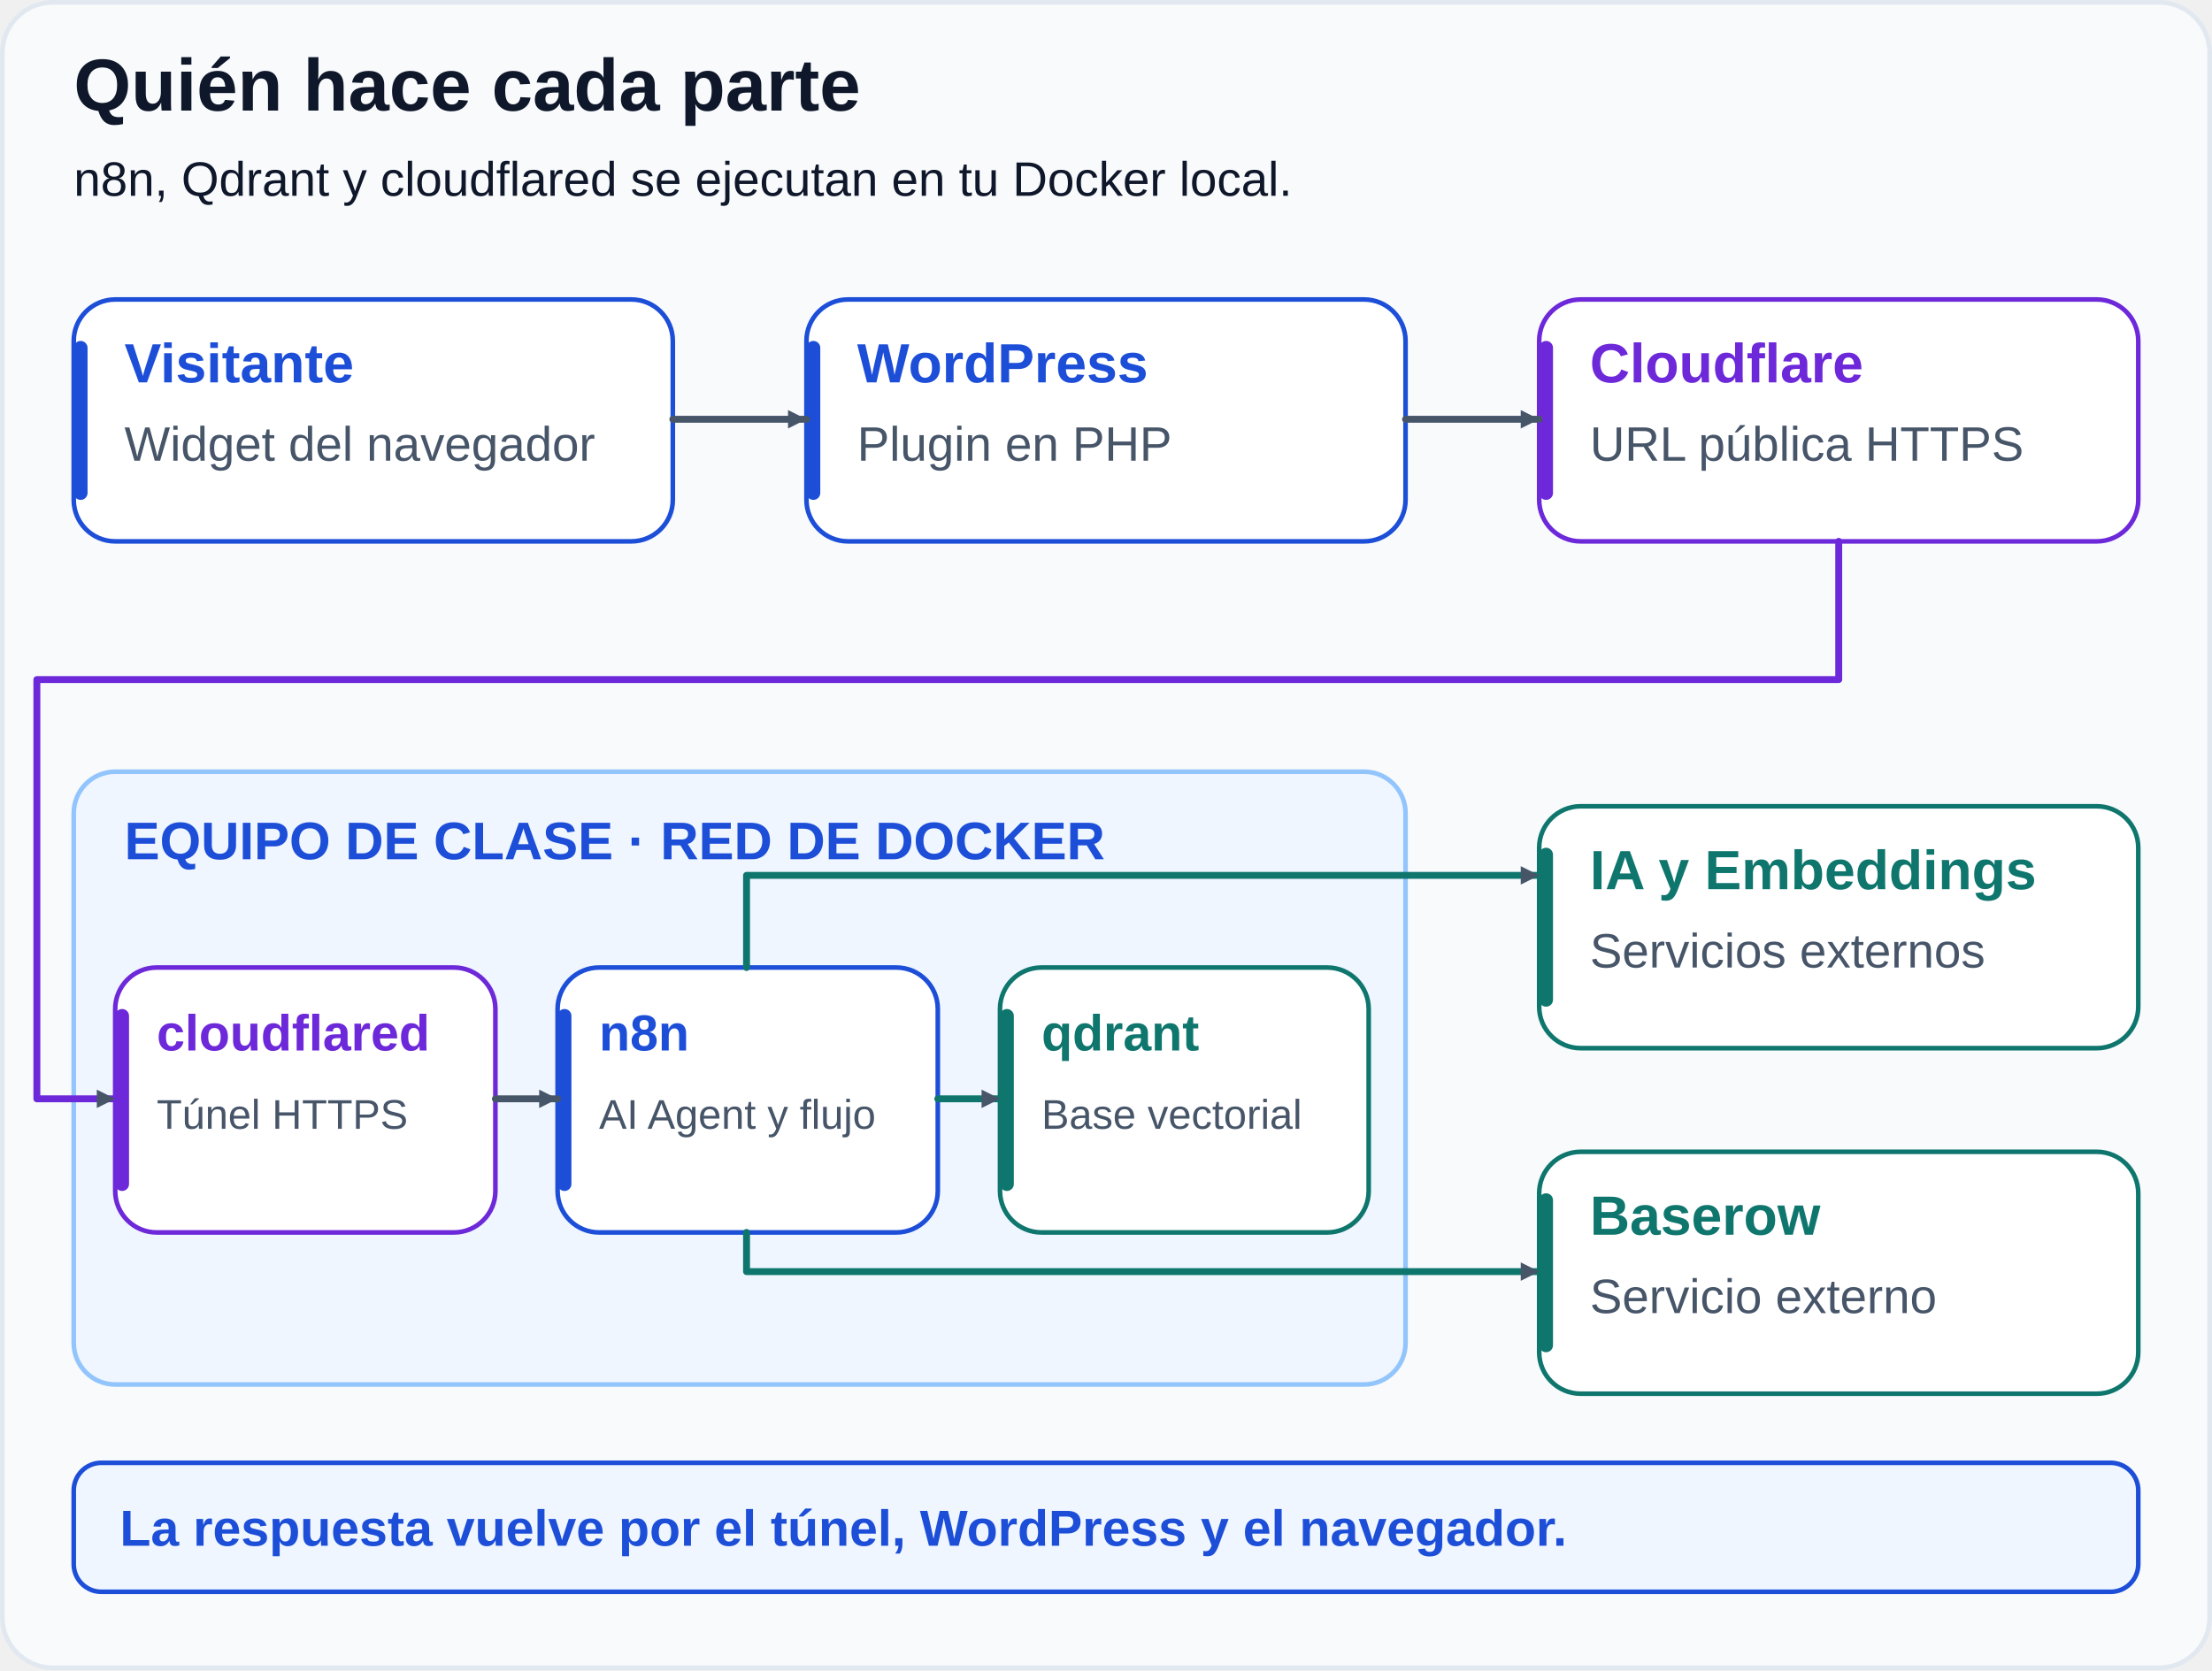
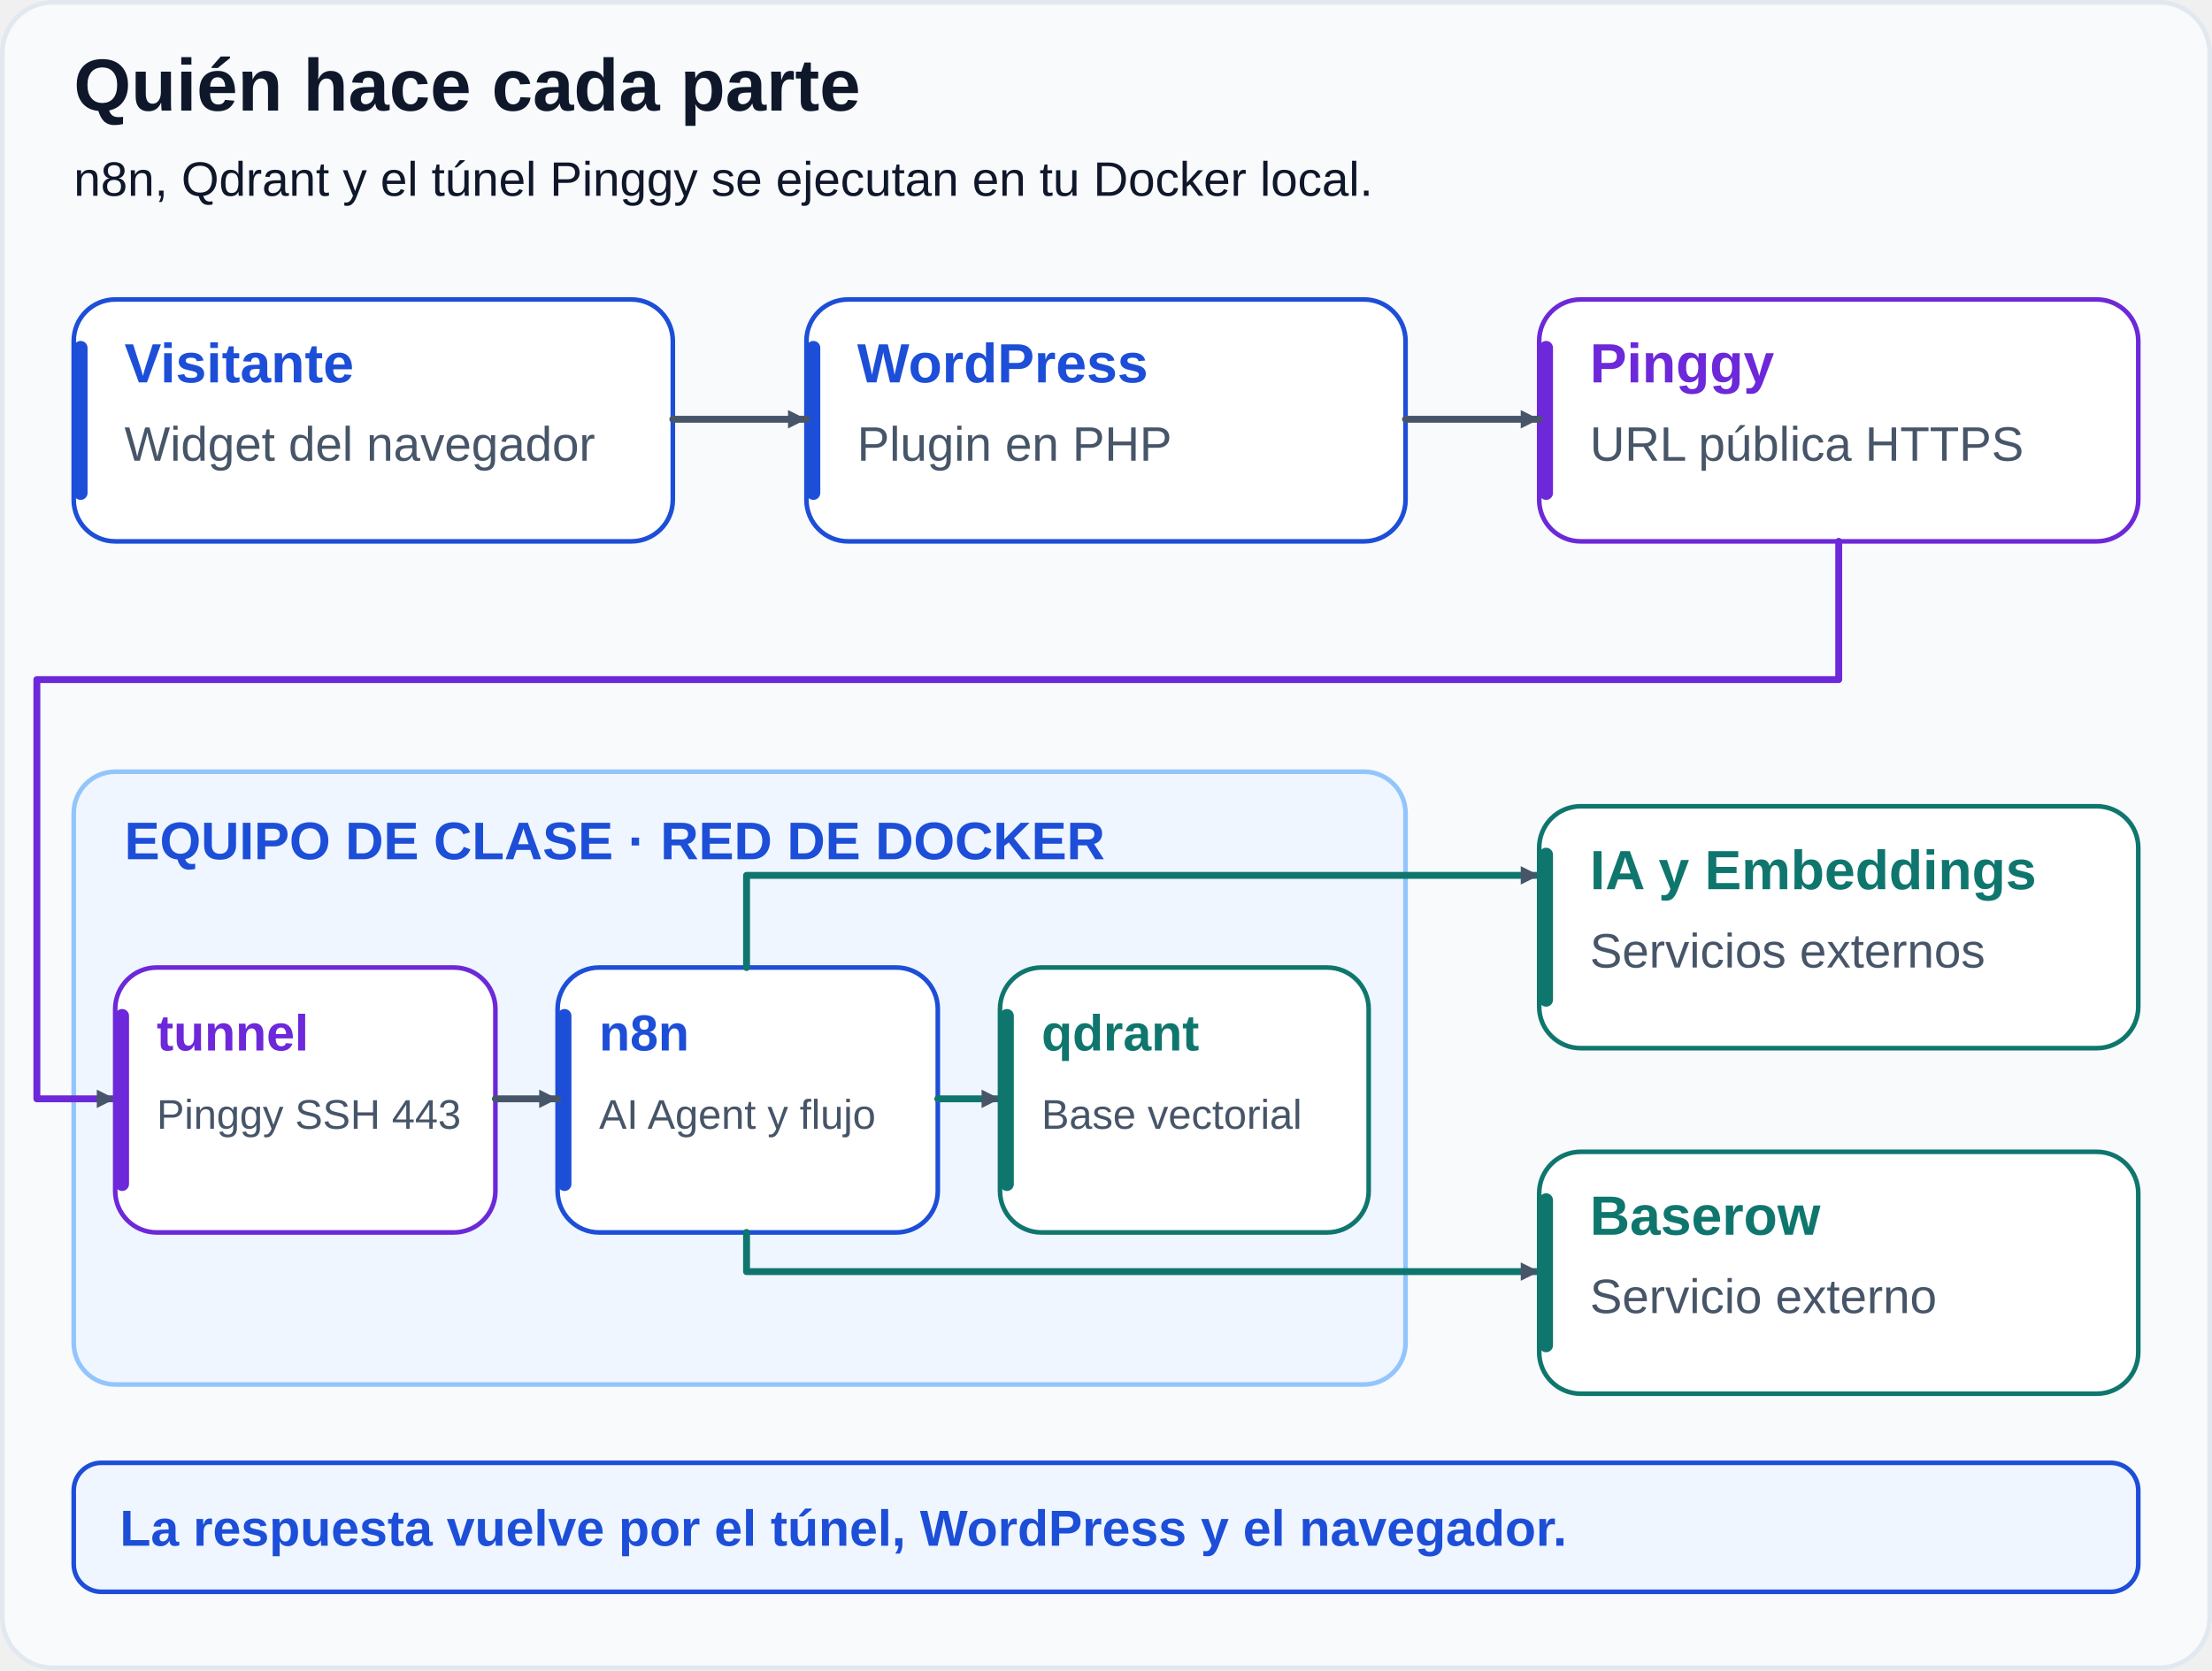
<svg xmlns="http://www.w3.org/2000/svg" viewBox="0 0 960 725" width="960" height="725" role="img" aria-labelledby="title desc">
  <defs>
    <marker id="arrow" markerWidth="10" markerHeight="10" refX="8" refY="4" orient="auto" markerUnits="userSpaceOnUse">
      <path d="M0,0 L8,4 L0,8 Z" fill="#475569" />
    </marker>
  </defs>
  <rect x="1" y="1" width="958" height="723" rx="22" fill="#f8fafc" stroke="#e2e8f0" stroke-width="2" />
  <text x="32" y="48" font-family="Segoe UI, Arial, sans-serif" font-size="32" fill="#0f172a" font-weight="700" text-anchor="start">Quién hace cada parte</text>
-   <text x="32" y="85" font-family="Segoe UI, Arial, sans-serif" font-size="21" fill="#0f172a" font-weight="400" text-anchor="start">n8n, Qdrant y cloudflared se ejecutan en tu Docker local.</text>
+   <text x="32" y="85" font-family="Segoe UI, Arial, sans-serif" font-size="21" fill="#0f172a" font-weight="400" text-anchor="start">n8n, Qdrant y el túnel Pinggy se ejecutan en tu Docker local.</text>
  <rect x="32" y="130" width="260" height="105" rx="18" fill="#fff" stroke="#1d4ed8" stroke-width="2" />
  <rect x="32" y="148" width="6" height="69" rx="3" fill="#1d4ed8" />
  <text x="54" y="166" font-family="Segoe UI, Arial, sans-serif" font-size="24" fill="#1d4ed8" font-weight="700" text-anchor="start">Visitante</text>
  <text x="54" y="200" font-family="Segoe UI, Arial, sans-serif" font-size="21" fill="#475569" font-weight="400" text-anchor="start">Widget del navegador</text>
  <rect x="350" y="130" width="260" height="105" rx="18" fill="#fff" stroke="#1d4ed8" stroke-width="2" />
  <rect x="350" y="148" width="6" height="69" rx="3" fill="#1d4ed8" />
  <text x="372" y="166" font-family="Segoe UI, Arial, sans-serif" font-size="24" fill="#1d4ed8" font-weight="700" text-anchor="start">WordPress</text>
  <text x="372" y="200" font-family="Segoe UI, Arial, sans-serif" font-size="21" fill="#475569" font-weight="400" text-anchor="start">Plugin en PHP</text>
  <rect x="668" y="130" width="260" height="105" rx="18" fill="#fff" stroke="#6d28d9" stroke-width="2" />
  <rect x="668" y="148" width="6" height="69" rx="3" fill="#6d28d9" />
-   <text x="690" y="166" font-family="Segoe UI, Arial, sans-serif" font-size="24" fill="#6d28d9" font-weight="700" text-anchor="start">Cloudflare</text>
+   <text x="690" y="166" font-family="Segoe UI, Arial, sans-serif" font-size="24" fill="#6d28d9" font-weight="700" text-anchor="start">Pinggy</text>
  <text x="690" y="200" font-family="Segoe UI, Arial, sans-serif" font-size="21" fill="#475569" font-weight="400" text-anchor="start">URL pública HTTPS</text>
  <path d="M292 182 H350" fill="none" stroke="#475569" stroke-width="3" stroke-linejoin="round" stroke-linecap="round" marker-end="url(#arrow)" />
  <path d="M610 182 H668" fill="none" stroke="#475569" stroke-width="3" stroke-linejoin="round" stroke-linecap="round" marker-end="url(#arrow)" />
  <rect x="32" y="335" width="578" height="266" rx="18" fill="#eff6ff" stroke="#93c5fd" stroke-width="2" />
  <text x="54" y="373" font-family="Segoe UI, Arial, sans-serif" font-size="23" fill="#1d4ed8" font-weight="700" text-anchor="start">EQUIPO DE CLASE · RED DE DOCKER</text>
  <rect x="50" y="420" width="165" height="115" rx="18" fill="#fff" stroke="#6d28d9" stroke-width="2" />
  <rect x="50" y="438" width="6" height="79" rx="3" fill="#6d28d9" />
-   <text x="68" y="456" font-family="Segoe UI, Arial, sans-serif" font-size="22" fill="#6d28d9" font-weight="700" text-anchor="start">cloudflared</text>
-   <text x="68" y="490" font-family="Segoe UI, Arial, sans-serif" font-size="18" fill="#475569" font-weight="400" text-anchor="start">Túnel HTTPS</text>
+   <text x="68" y="456" font-family="Segoe UI, Arial, sans-serif" font-size="22" fill="#6d28d9" font-weight="700" text-anchor="start">tunnel</text>
+   <text x="68" y="490" font-family="Segoe UI, Arial, sans-serif" font-size="18" fill="#475569" font-weight="400" text-anchor="start">Pinggy SSH 443</text>
  <rect x="242" y="420" width="165" height="115" rx="18" fill="#fff" stroke="#1d4ed8" stroke-width="2" />
  <rect x="242" y="438" width="6" height="79" rx="3" fill="#1d4ed8" />
  <text x="260" y="456" font-family="Segoe UI, Arial, sans-serif" font-size="22" fill="#1d4ed8" font-weight="700" text-anchor="start">n8n</text>
  <text x="260" y="490" font-family="Segoe UI, Arial, sans-serif" font-size="18" fill="#475569" font-weight="400" text-anchor="start">AI Agent y flujo</text>
  <rect x="434" y="420" width="160" height="115" rx="18" fill="#fff" stroke="#0f766e" stroke-width="2" />
  <rect x="434" y="438" width="6" height="79" rx="3" fill="#0f766e" />
  <text x="452" y="456" font-family="Segoe UI, Arial, sans-serif" font-size="22" fill="#0f766e" font-weight="700" text-anchor="start">qdrant</text>
  <text x="452" y="490" font-family="Segoe UI, Arial, sans-serif" font-size="18" fill="#475569" font-weight="400" text-anchor="start">Base vectorial</text>
  <path d="M798 235 V295 H16 V477 H50" fill="none" stroke="#6d28d9" stroke-width="3" stroke-linejoin="round" stroke-linecap="round" marker-end="url(#arrow)" />
  <path d="M215 477 H242" fill="none" stroke="#475569" stroke-width="3" stroke-linejoin="round" stroke-linecap="round" marker-end="url(#arrow)" />
  <path d="M407 477 H434" fill="none" stroke="#0f766e" stroke-width="3" stroke-linejoin="round" stroke-linecap="round" marker-end="url(#arrow)" />
  <rect x="668" y="350" width="260" height="105" rx="18" fill="#fff" stroke="#0f766e" stroke-width="2" />
  <rect x="668" y="368" width="6" height="69" rx="3" fill="#0f766e" />
  <text x="690" y="386" font-family="Segoe UI, Arial, sans-serif" font-size="24" fill="#0f766e" font-weight="700" text-anchor="start">IA y Embeddings</text>
  <text x="690" y="420" font-family="Segoe UI, Arial, sans-serif" font-size="21" fill="#475569" font-weight="400" text-anchor="start">Servicios externos</text>
  <rect x="668" y="500" width="260" height="105" rx="18" fill="#fff" stroke="#0f766e" stroke-width="2" />
  <rect x="668" y="518" width="6" height="69" rx="3" fill="#0f766e" />
  <text x="690" y="536" font-family="Segoe UI, Arial, sans-serif" font-size="24" fill="#0f766e" font-weight="700" text-anchor="start">Baserow</text>
  <text x="690" y="570" font-family="Segoe UI, Arial, sans-serif" font-size="21" fill="#475569" font-weight="400" text-anchor="start">Servicio externo</text>
  <path d="M324 420 V380 H668" fill="none" stroke="#0f766e" stroke-width="3" stroke-linejoin="round" stroke-linecap="round" marker-end="url(#arrow)" />
  <path d="M324 535 V552 H668" fill="none" stroke="#0f766e" stroke-width="3" stroke-linejoin="round" stroke-linecap="round" marker-end="url(#arrow)" />
  <rect x="32" y="635" width="896" height="56" rx="12" fill="#eff6ff" stroke="#1d4ed8" stroke-width="2" />
  <text x="52" y="671" font-family="Segoe UI, Arial, sans-serif" font-size="22" fill="#1d4ed8" font-weight="700" text-anchor="start">La respuesta vuelve por el túnel, WordPress y el navegador.</text>
</svg>
